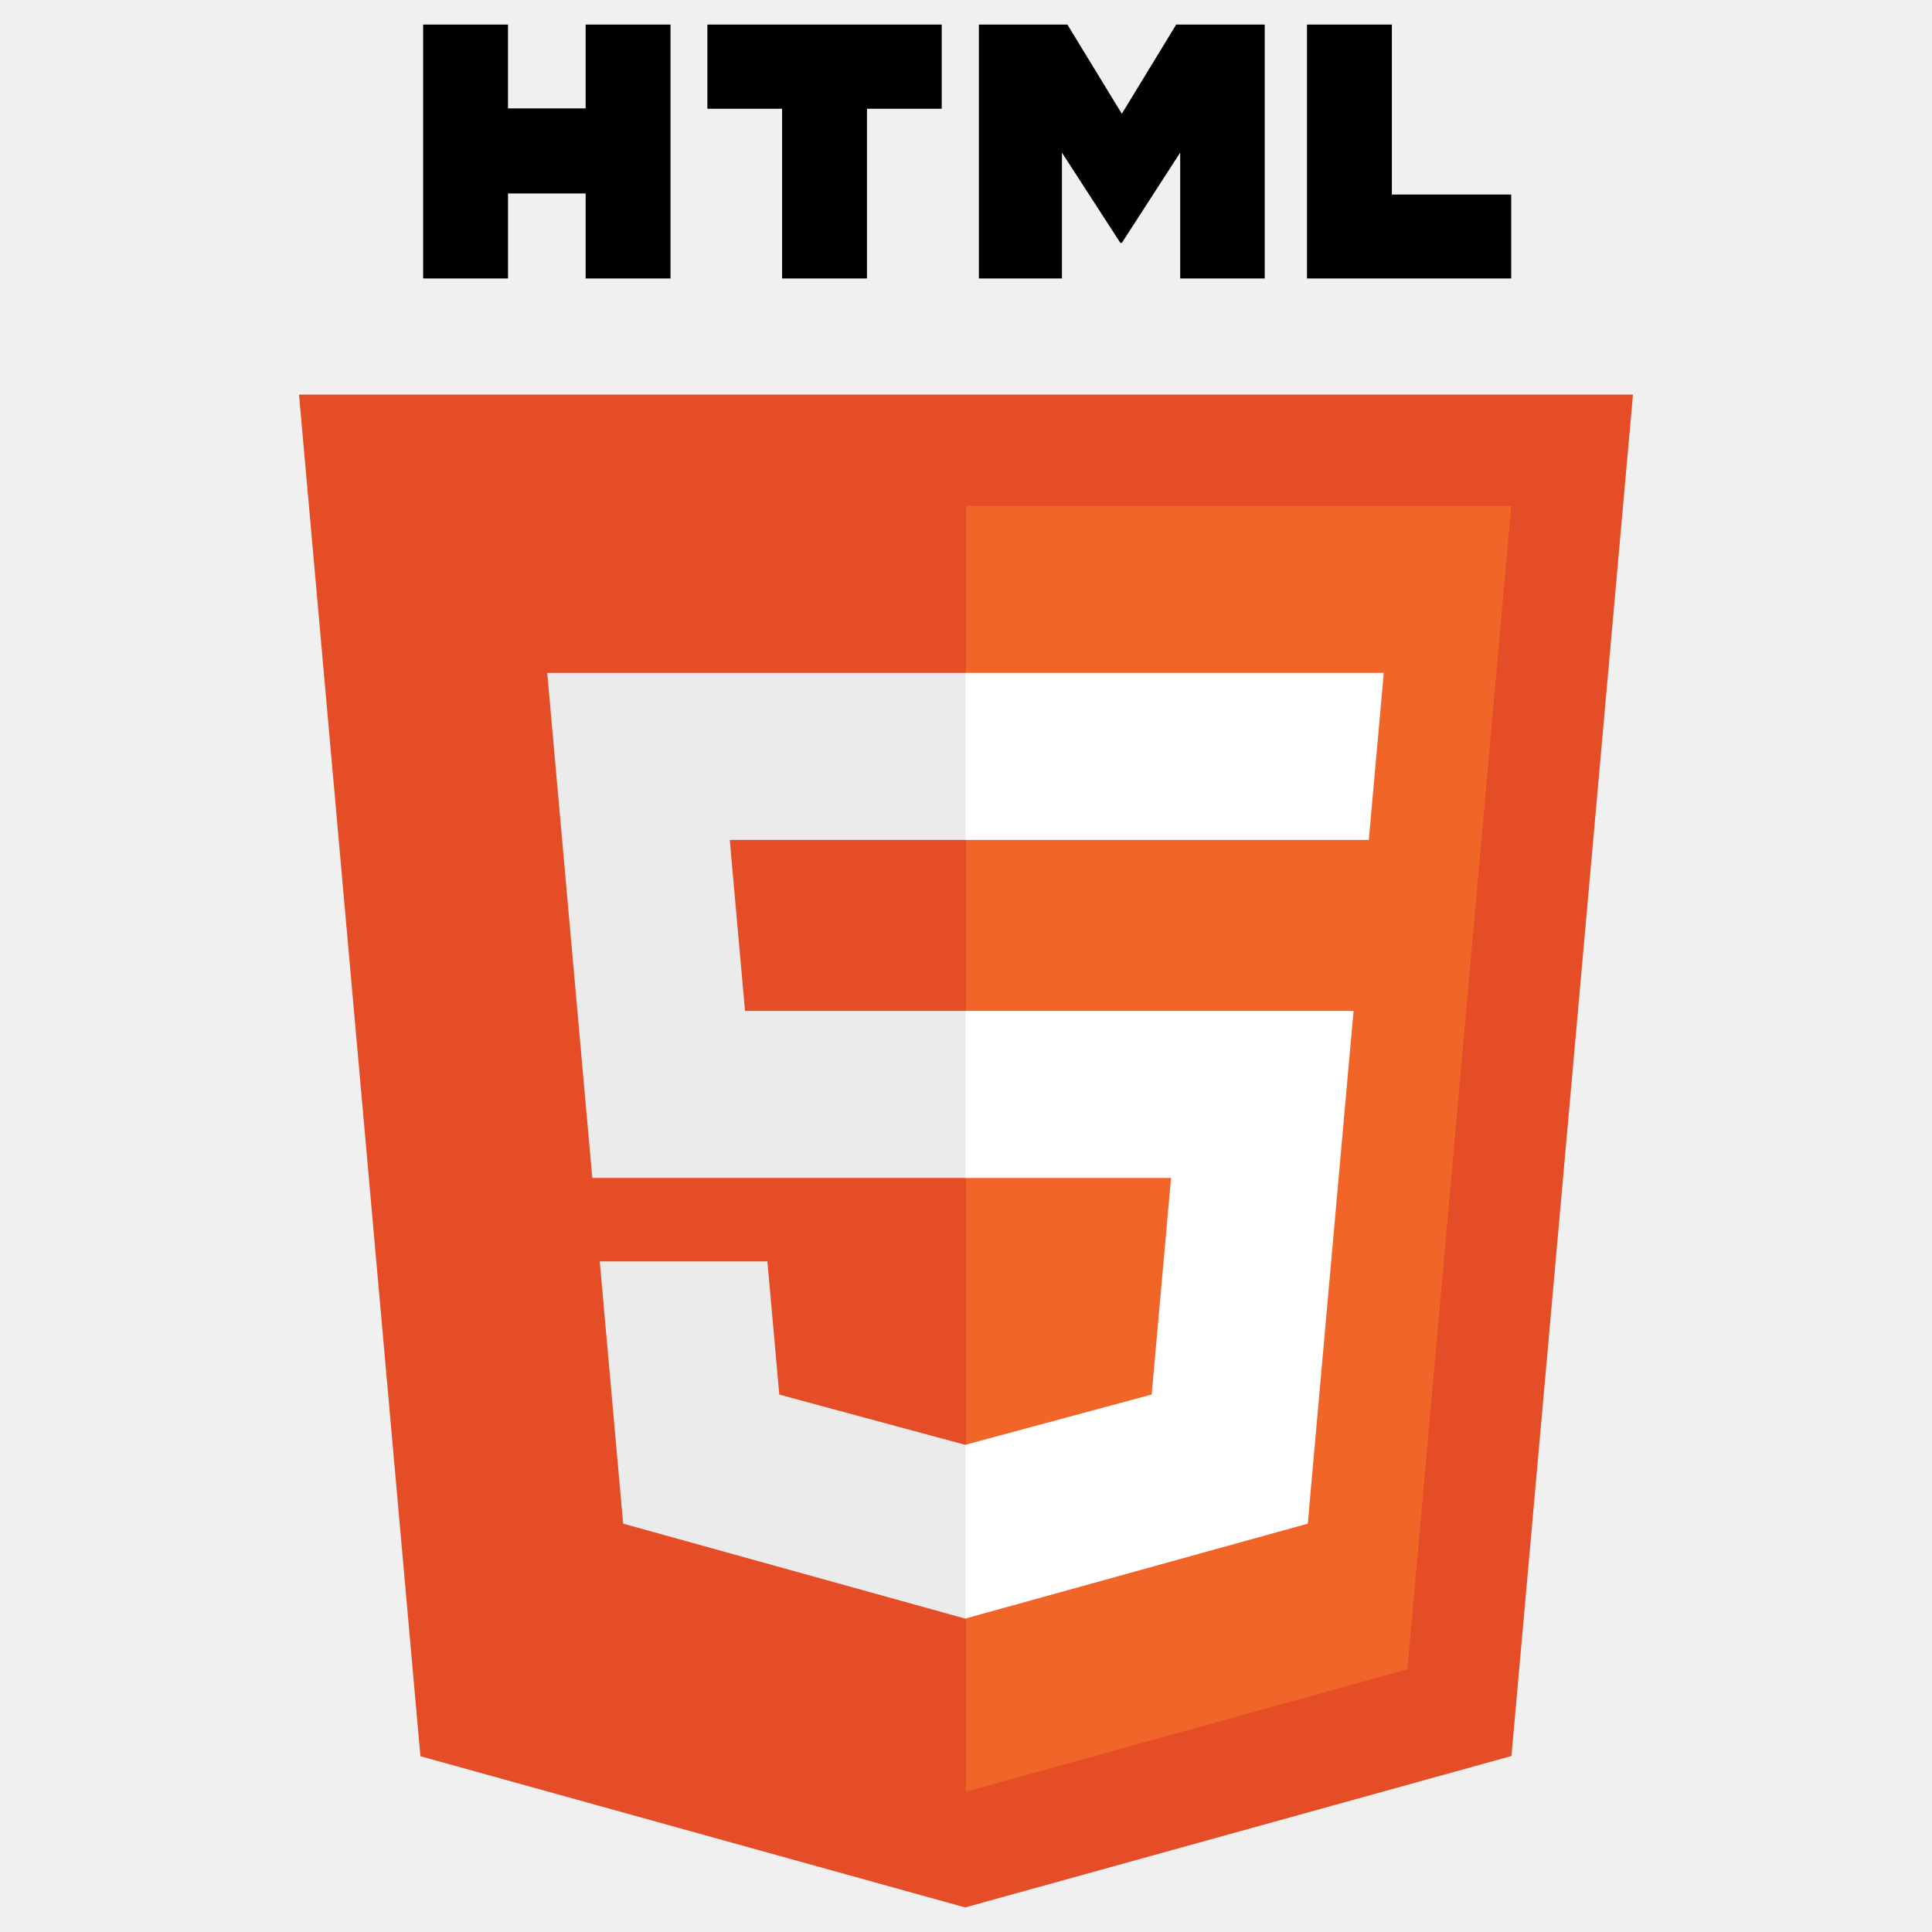
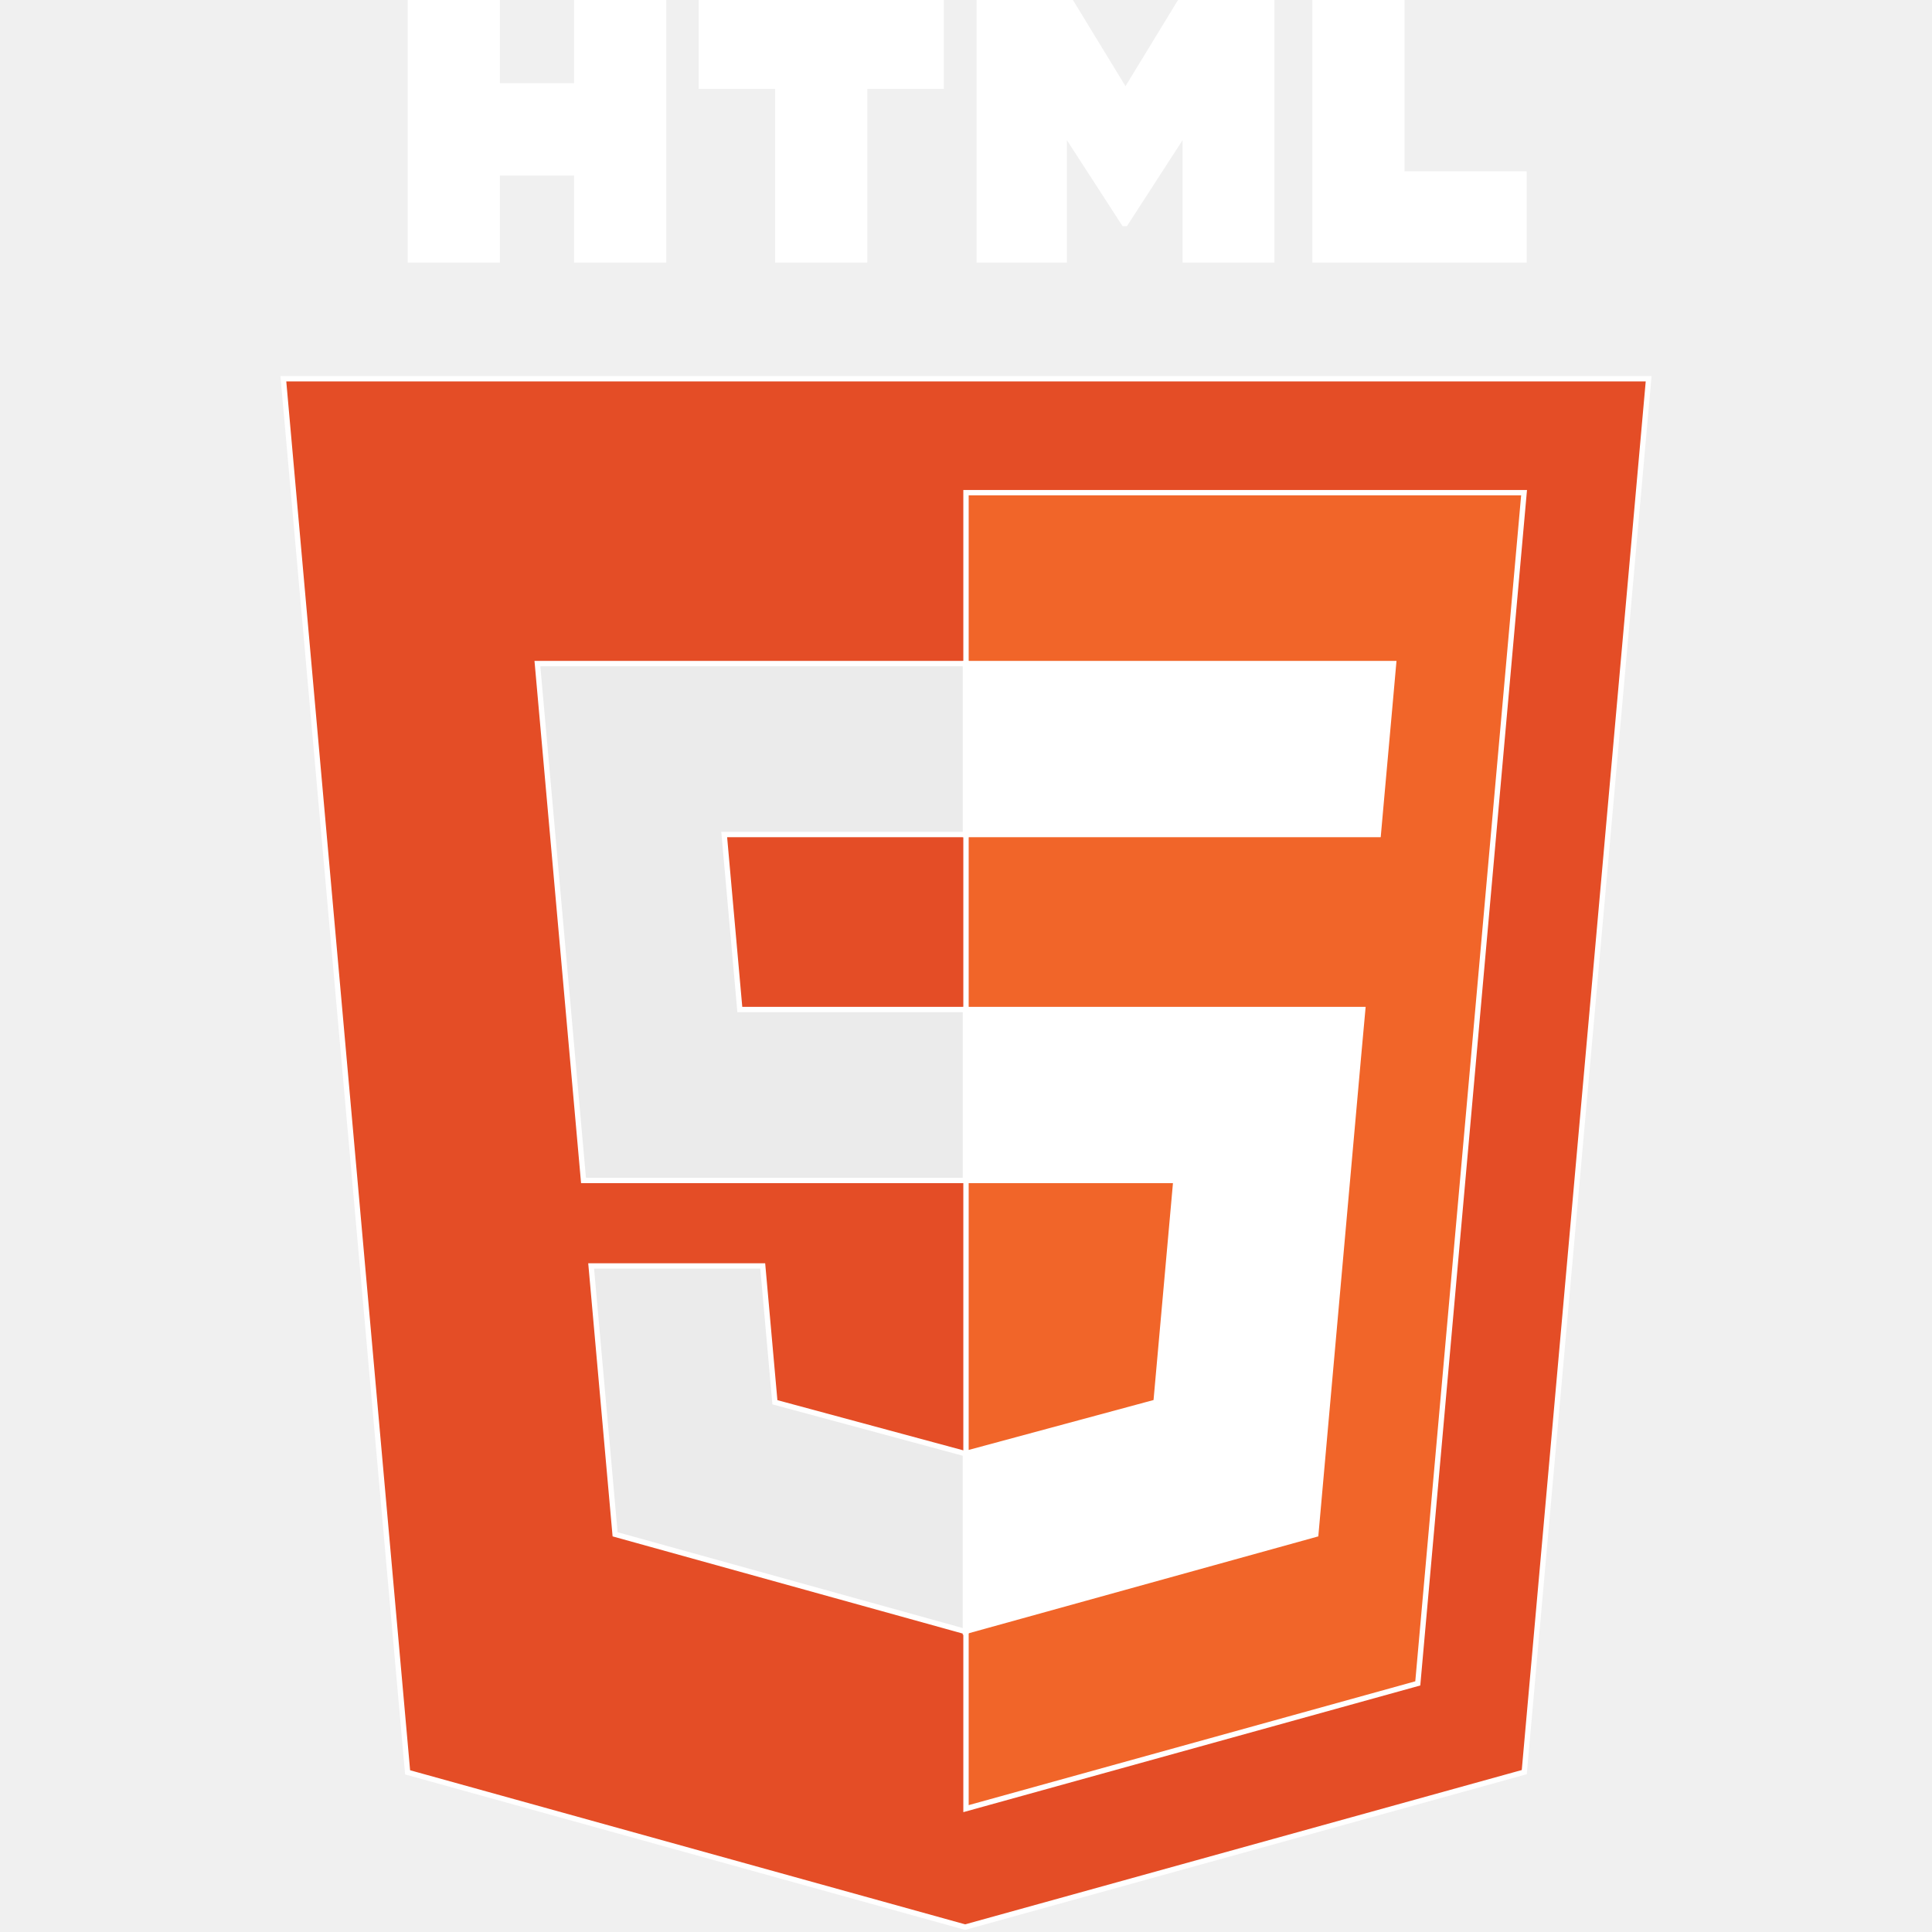
- <svg xmlns="http://www.w3.org/2000/svg" viewBox="0 0 128 128" width="75" height="75" fill="currentColor">
-   <path fill="#E44D26" d="M27.854 116.354l-8.043-90.211h88.378l-8.051 90.197-36.192 10.033z" />
-   <path fill="#F16529" d="M64 118.704l29.244-8.108 6.881-77.076h-36.125z" />
-   <path fill="#EBEBEB" d="M64 66.978h-14.641l-1.01-11.331h15.651v-11.064h-27.743l.264 2.969 2.72 30.489h24.759zM64 95.711l-.049.013-12.321-3.328-.788-8.823h-11.107l1.55 17.372 22.664 6.292.051-.015z" />
-   <path d="M28.034 1.627h5.622v5.556h5.144v-5.556h5.623v16.822h-5.623v-5.633h-5.143v5.633h-5.623v-16.822zM51.816 7.206h-4.95v-5.579h15.525v5.579h-4.952v11.243h-5.623v-11.243zM64.855 1.627h5.862l3.607 5.911 3.603-5.911h5.865v16.822h-5.601v-8.338l-3.867 5.981h-.098l-3.87-5.981v8.338h-5.502v-16.822zM86.591 1.627h5.624v11.262h7.907v5.561h-13.531v-16.823z" />
-   <path fill="#fff" d="M63.962 66.978v11.063h13.624l-1.284 14.349-12.34 3.331v11.51l22.682-6.286.166-1.87 2.6-29.127.27-2.97h-2.982zM63.962 44.583v11.064h26.725l.221-2.487.505-5.608.265-2.969z" />
+ <svg xmlns="http://www.w3.org/2000/svg" width="800px" height="800px" viewBox="-52.5 0 361 361" preserveAspectRatio="xMinYMin meet" fill="#ffffff" stroke="#ffffff">
+   <g id="SVGRepo_bgCarrier" stroke-width="0" />
+   <g id="SVGRepo_tracerCarrier" stroke-linecap="round" stroke-linejoin="round" />
+   <g id="SVGRepo_iconCarrier">
+     <path d="M255.555 70.766l-23.241 260.36-104.47 28.962-104.182-28.922L.445 70.766h255.11z" fill="#E44D26" />
+     <path d="M128 337.95l84.417-23.403 19.86-222.49H128V337.95z" fill="#F16529" />
+     <path d="M82.82 155.932H128v-31.937H47.917l.764 8.568 7.85 88.01H128v-31.937H85.739l-2.919-32.704zM90.018 236.542h-32.06l4.474 50.146 65.421 18.16.147-.04V271.58l-.14.037-35.568-9.604-2.274-25.471z" fill="#EBEBEB" />
+     <path d="M24.18 0h16.23v16.035h14.847V0h16.231v48.558h-16.23v-16.26H40.411v16.26h-16.23V0zM92.83 16.103H78.544V0h44.814v16.103h-14.295v32.455h-16.23V16.103h-.001zM130.47 0h16.923l10.41 17.062L168.203 0h16.93v48.558h-16.164V24.49l-11.166 17.265h-.28L146.35 24.49v24.068h-15.88V0zM193.21 0h16.235v32.508h22.824v16.05h-39.06V0z" />
+     <path d="M127.89 220.573h39.327l-3.708 41.42-35.62 9.614v33.226l65.473-18.145.48-5.396 7.506-84.08.779-8.576H127.89v31.937zM127.89 155.854v.078h77.143l.64-7.178 1.456-16.191.763-8.568H127.89v31.86z" fill="#FFF" />
+   </g>
</svg>
